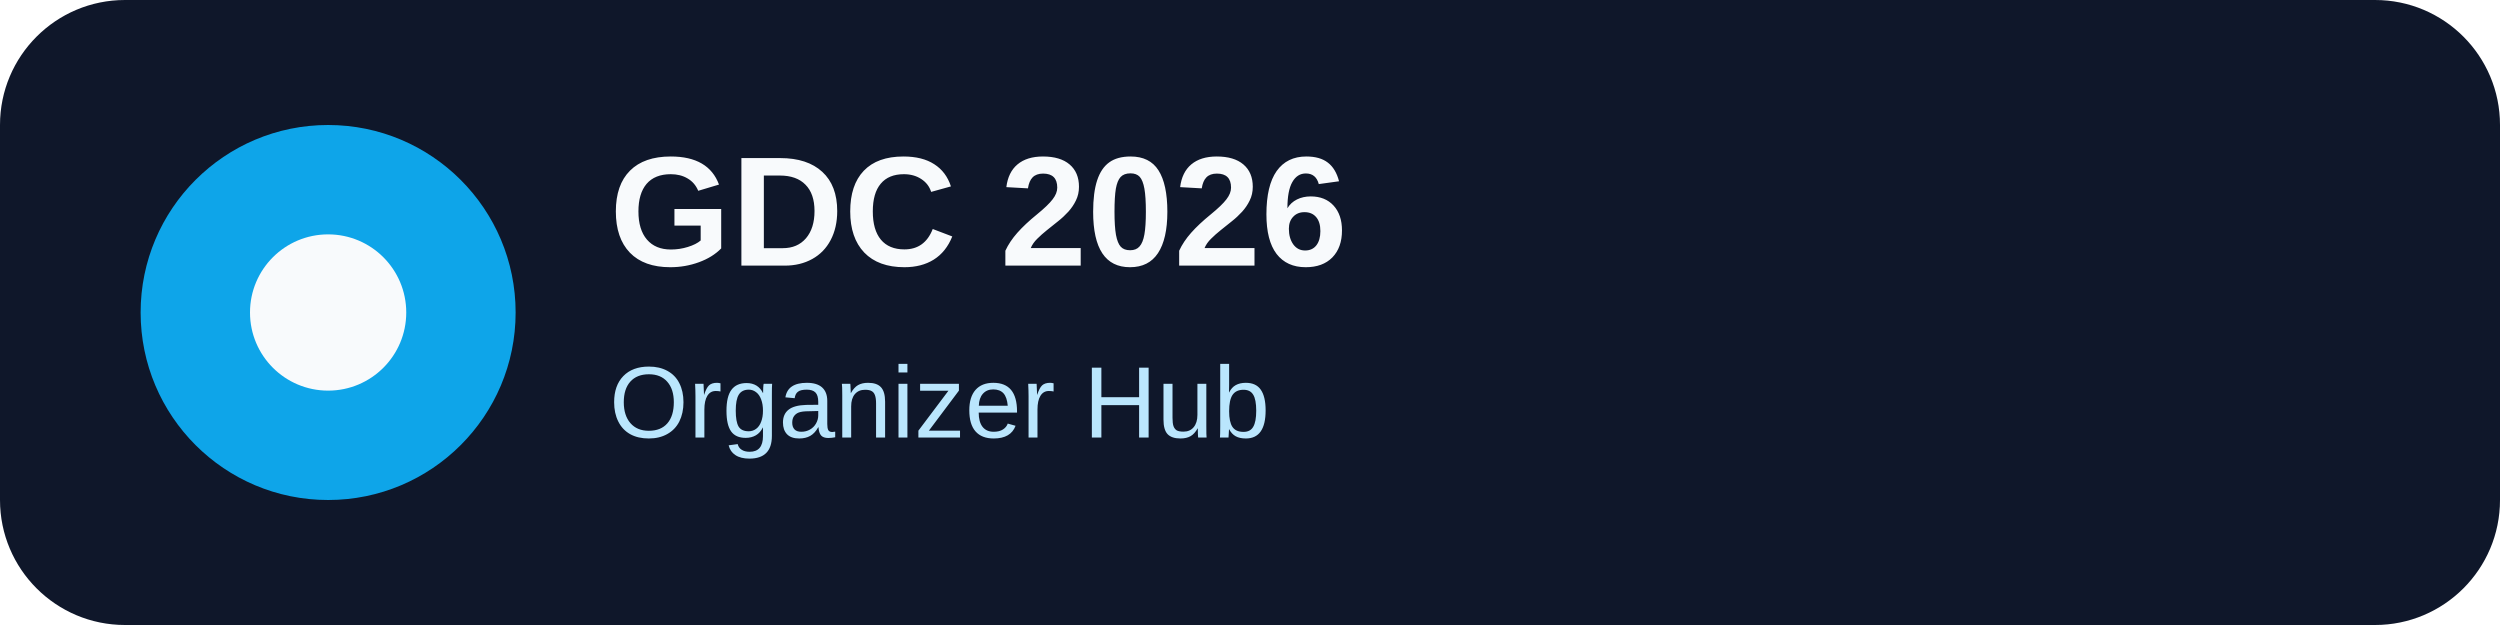
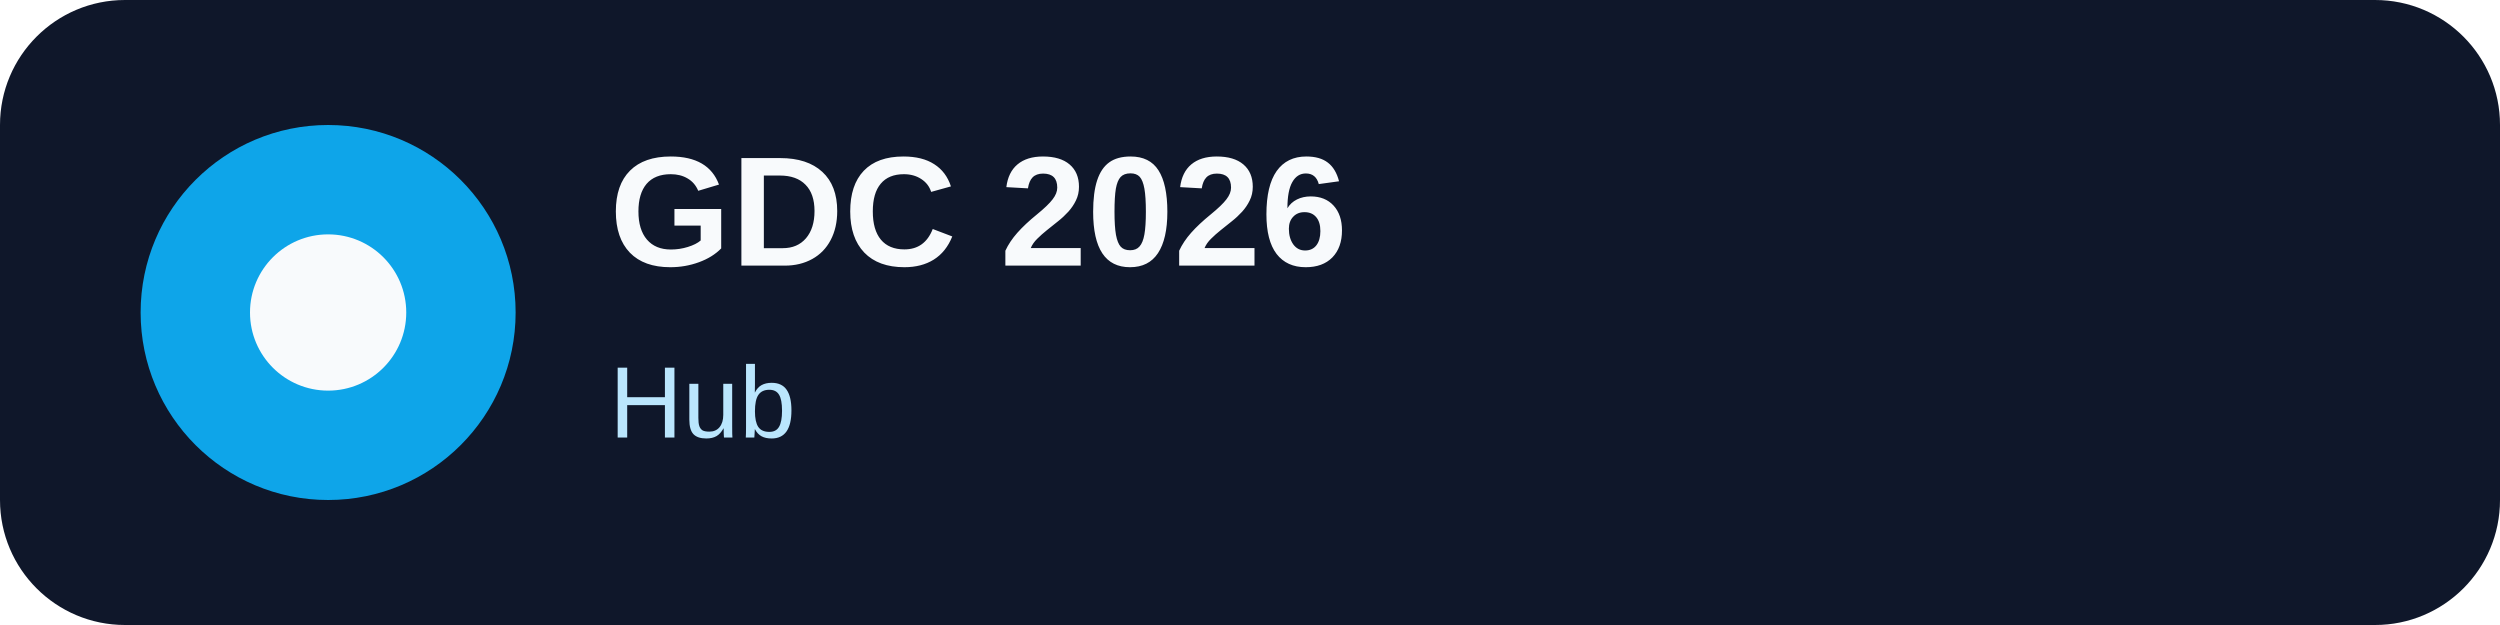
<svg xmlns="http://www.w3.org/2000/svg" viewBox="0 0 320 80" role="img" aria-labelledby="title desc">
  <rect width="320" height="80" rx="16" fill="#0f172a" />
  <circle cx="42" cy="40" r="24" fill="#0ea5e9" />
  <circle cx="42" cy="40" r="10" fill="#f8fafc" />
  <text x="78" y="34" fill="#f8fafc" font-family="Arial, sans-serif" font-size="20" font-weight="700">GDC 2026</text>
-   <text x="78" y="56" fill="#bae6fd" font-family="Arial, sans-serif" font-size="13">Organizer Hub</text>
+   <text x="78" y="56" fill="#bae6fd" font-family="Arial, sans-serif" font-size="13">Hub</text>
</svg>
